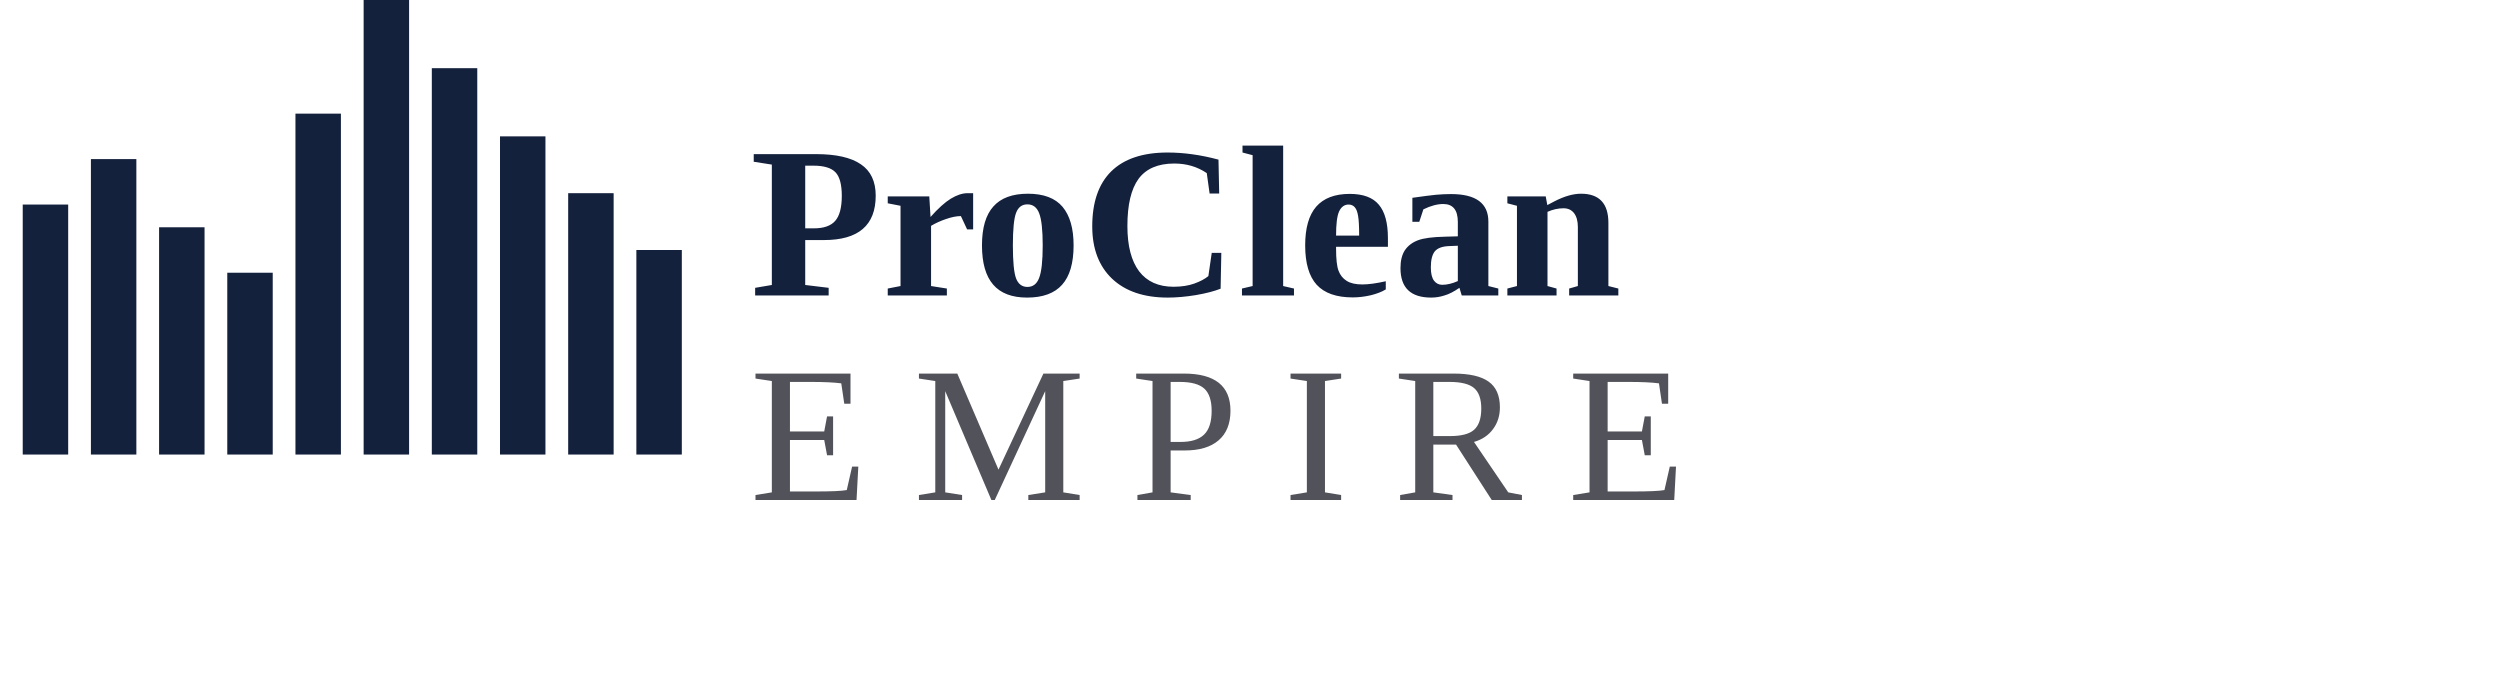
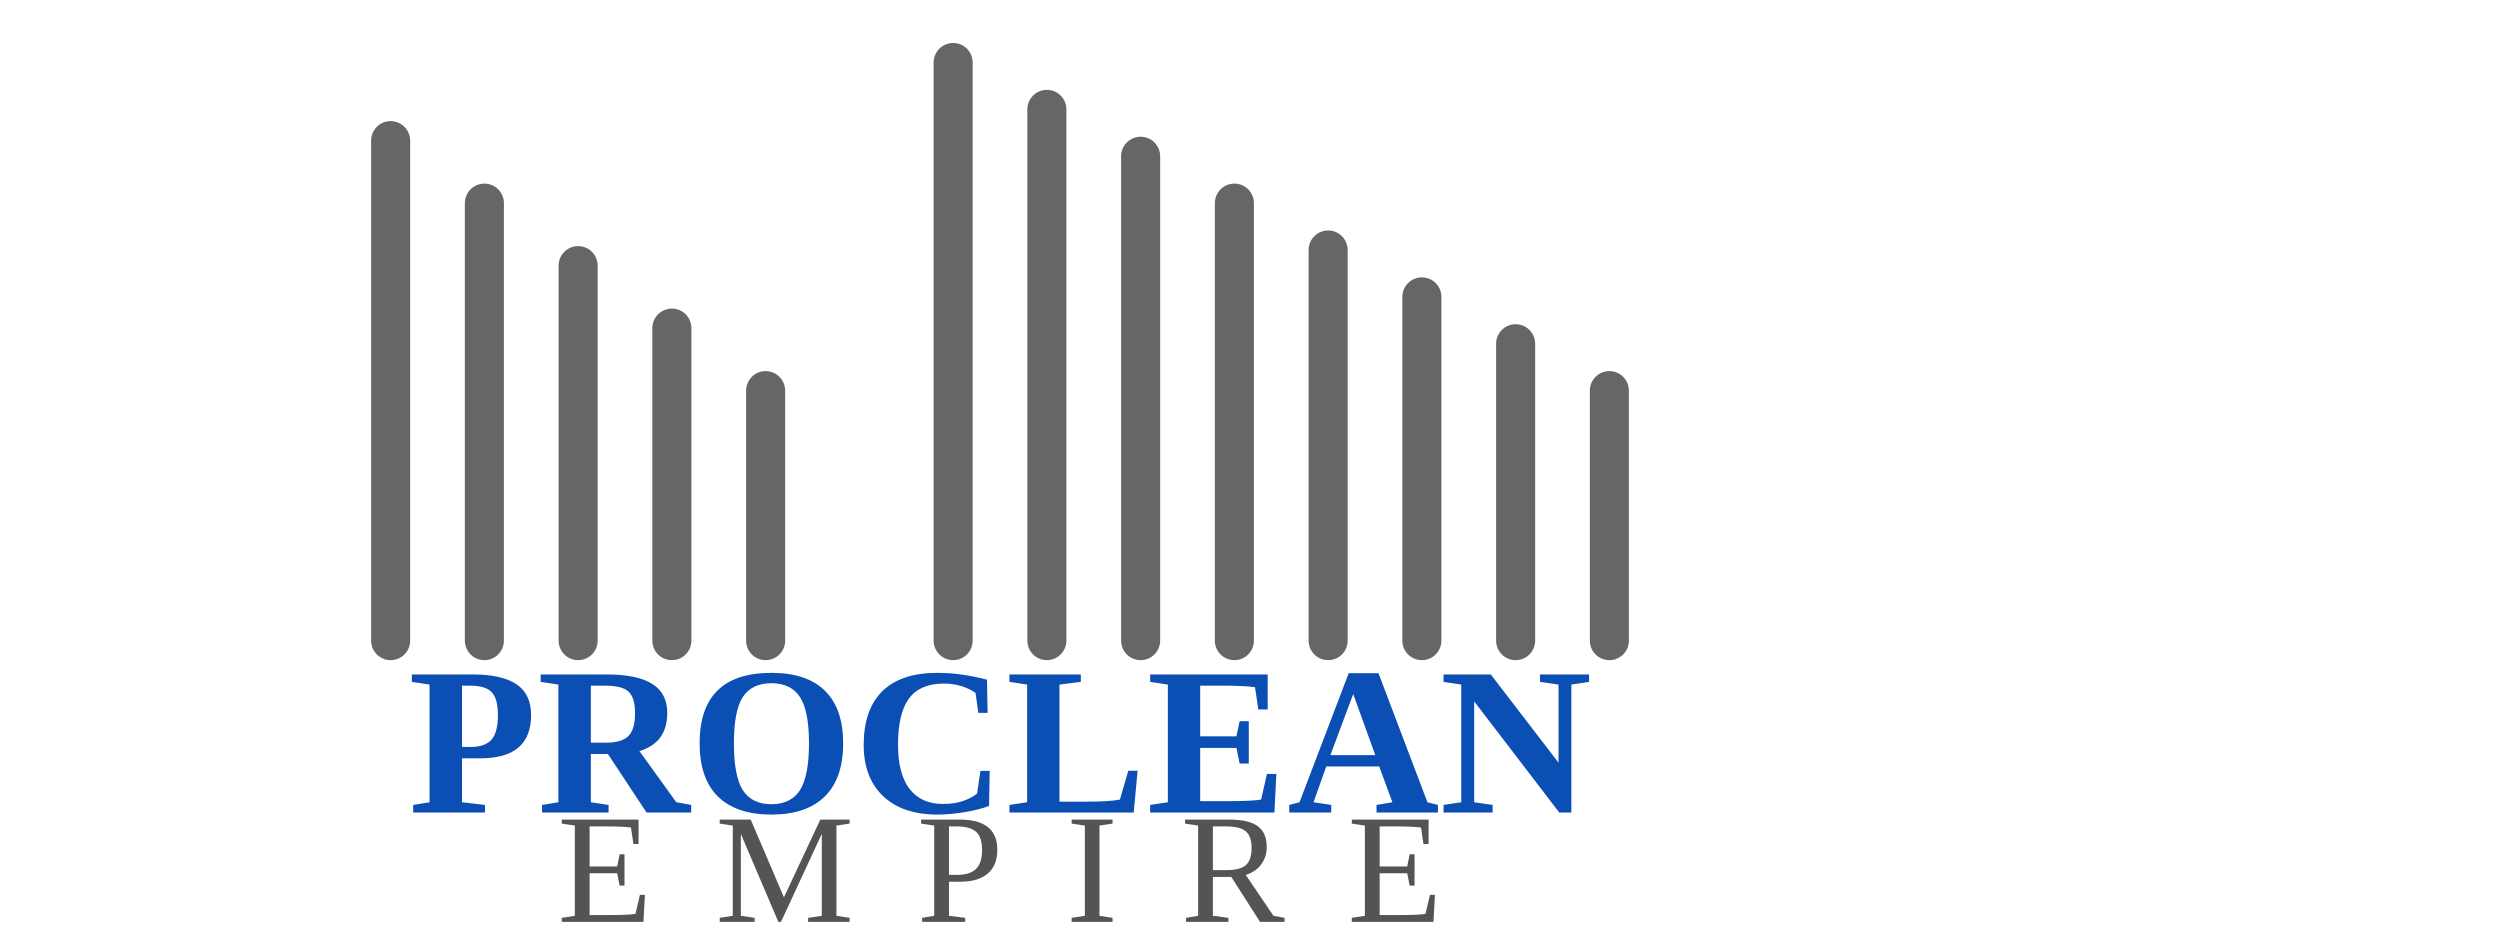
- <svg xmlns="http://www.w3.org/2000/svg" viewBox="0 0 220 60" width="220" height="60" role="img" aria-labelledby="pce-logo-title">
-   <g fill="#14213d">
-     <rect x="2" y="18" width="4" height="22" />
-     <rect x="8" y="14" width="4" height="26" />
-     <rect x="14" y="20" width="4" height="20" />
-     <rect x="20" y="24" width="4" height="16" />
-     <rect x="26" y="10" width="4" height="30" />
-     <rect x="32" y="0" width="4" height="40" />
-     <rect x="38" y="6" width="4" height="34" />
-     <rect x="44" y="12" width="4" height="28" />
-     <rect x="50" y="17" width="4" height="23" />
-     <rect x="56" y="22" width="4" height="18" />
+ <svg xmlns="http://www.w3.org/2000/svg" viewBox="0 0 320 120" width="320" height="120" role="img" aria-labelledby="pce-logo-title">
+   <rect width="320" height="120" fill="none" />
+   <g stroke="#666666" stroke-width="5" stroke-linecap="round">
+     <line x1="50" y1="18" x2="50" y2="82" />
+     <line x1="62" y1="26" x2="62" y2="82" />
+     <line x1="74" y1="34" x2="74" y2="82" />
+     <line x1="86" y1="42" x2="86" y2="82" />
+     <line x1="98" y1="50" x2="98" y2="82" />
+     <line x1="122" y1="8" x2="122" y2="82" />
+     <line x1="134" y1="14" x2="134" y2="82" />
+     <line x1="146" y1="20" x2="146" y2="82" />
+     <line x1="158" y1="26" x2="158" y2="82" />
+     <line x1="170" y1="32" x2="170" y2="82" />
+     <line x1="182" y1="38" x2="182" y2="82" />
+     <line x1="194" y1="44" x2="194" y2="82" />
+     <line x1="206" y1="50" x2="206" y2="82" />
  </g>
-   <text x="66" y="26" font-family="Georgia, 'Times New Roman', serif" font-size="19" font-weight="700" fill="#14213d">ProClean</text>
-   <text x="66" y="44" font-family="Georgia, 'Times New Roman', serif" font-size="17" letter-spacing="4" fill="#52525b">EMPIRE</text>
+   <text x="128" y="104" text-anchor="middle" font-family="Georgia, 'Times New Roman', serif" font-size="27" font-weight="700" fill="#0c4fb4">PROCLEAN</text>
+   <text x="128" y="118" text-anchor="middle" font-family="Georgia, 'Times New Roman', serif" font-size="20" letter-spacing="8" fill="#545454">EMPIRE</text>
</svg>
